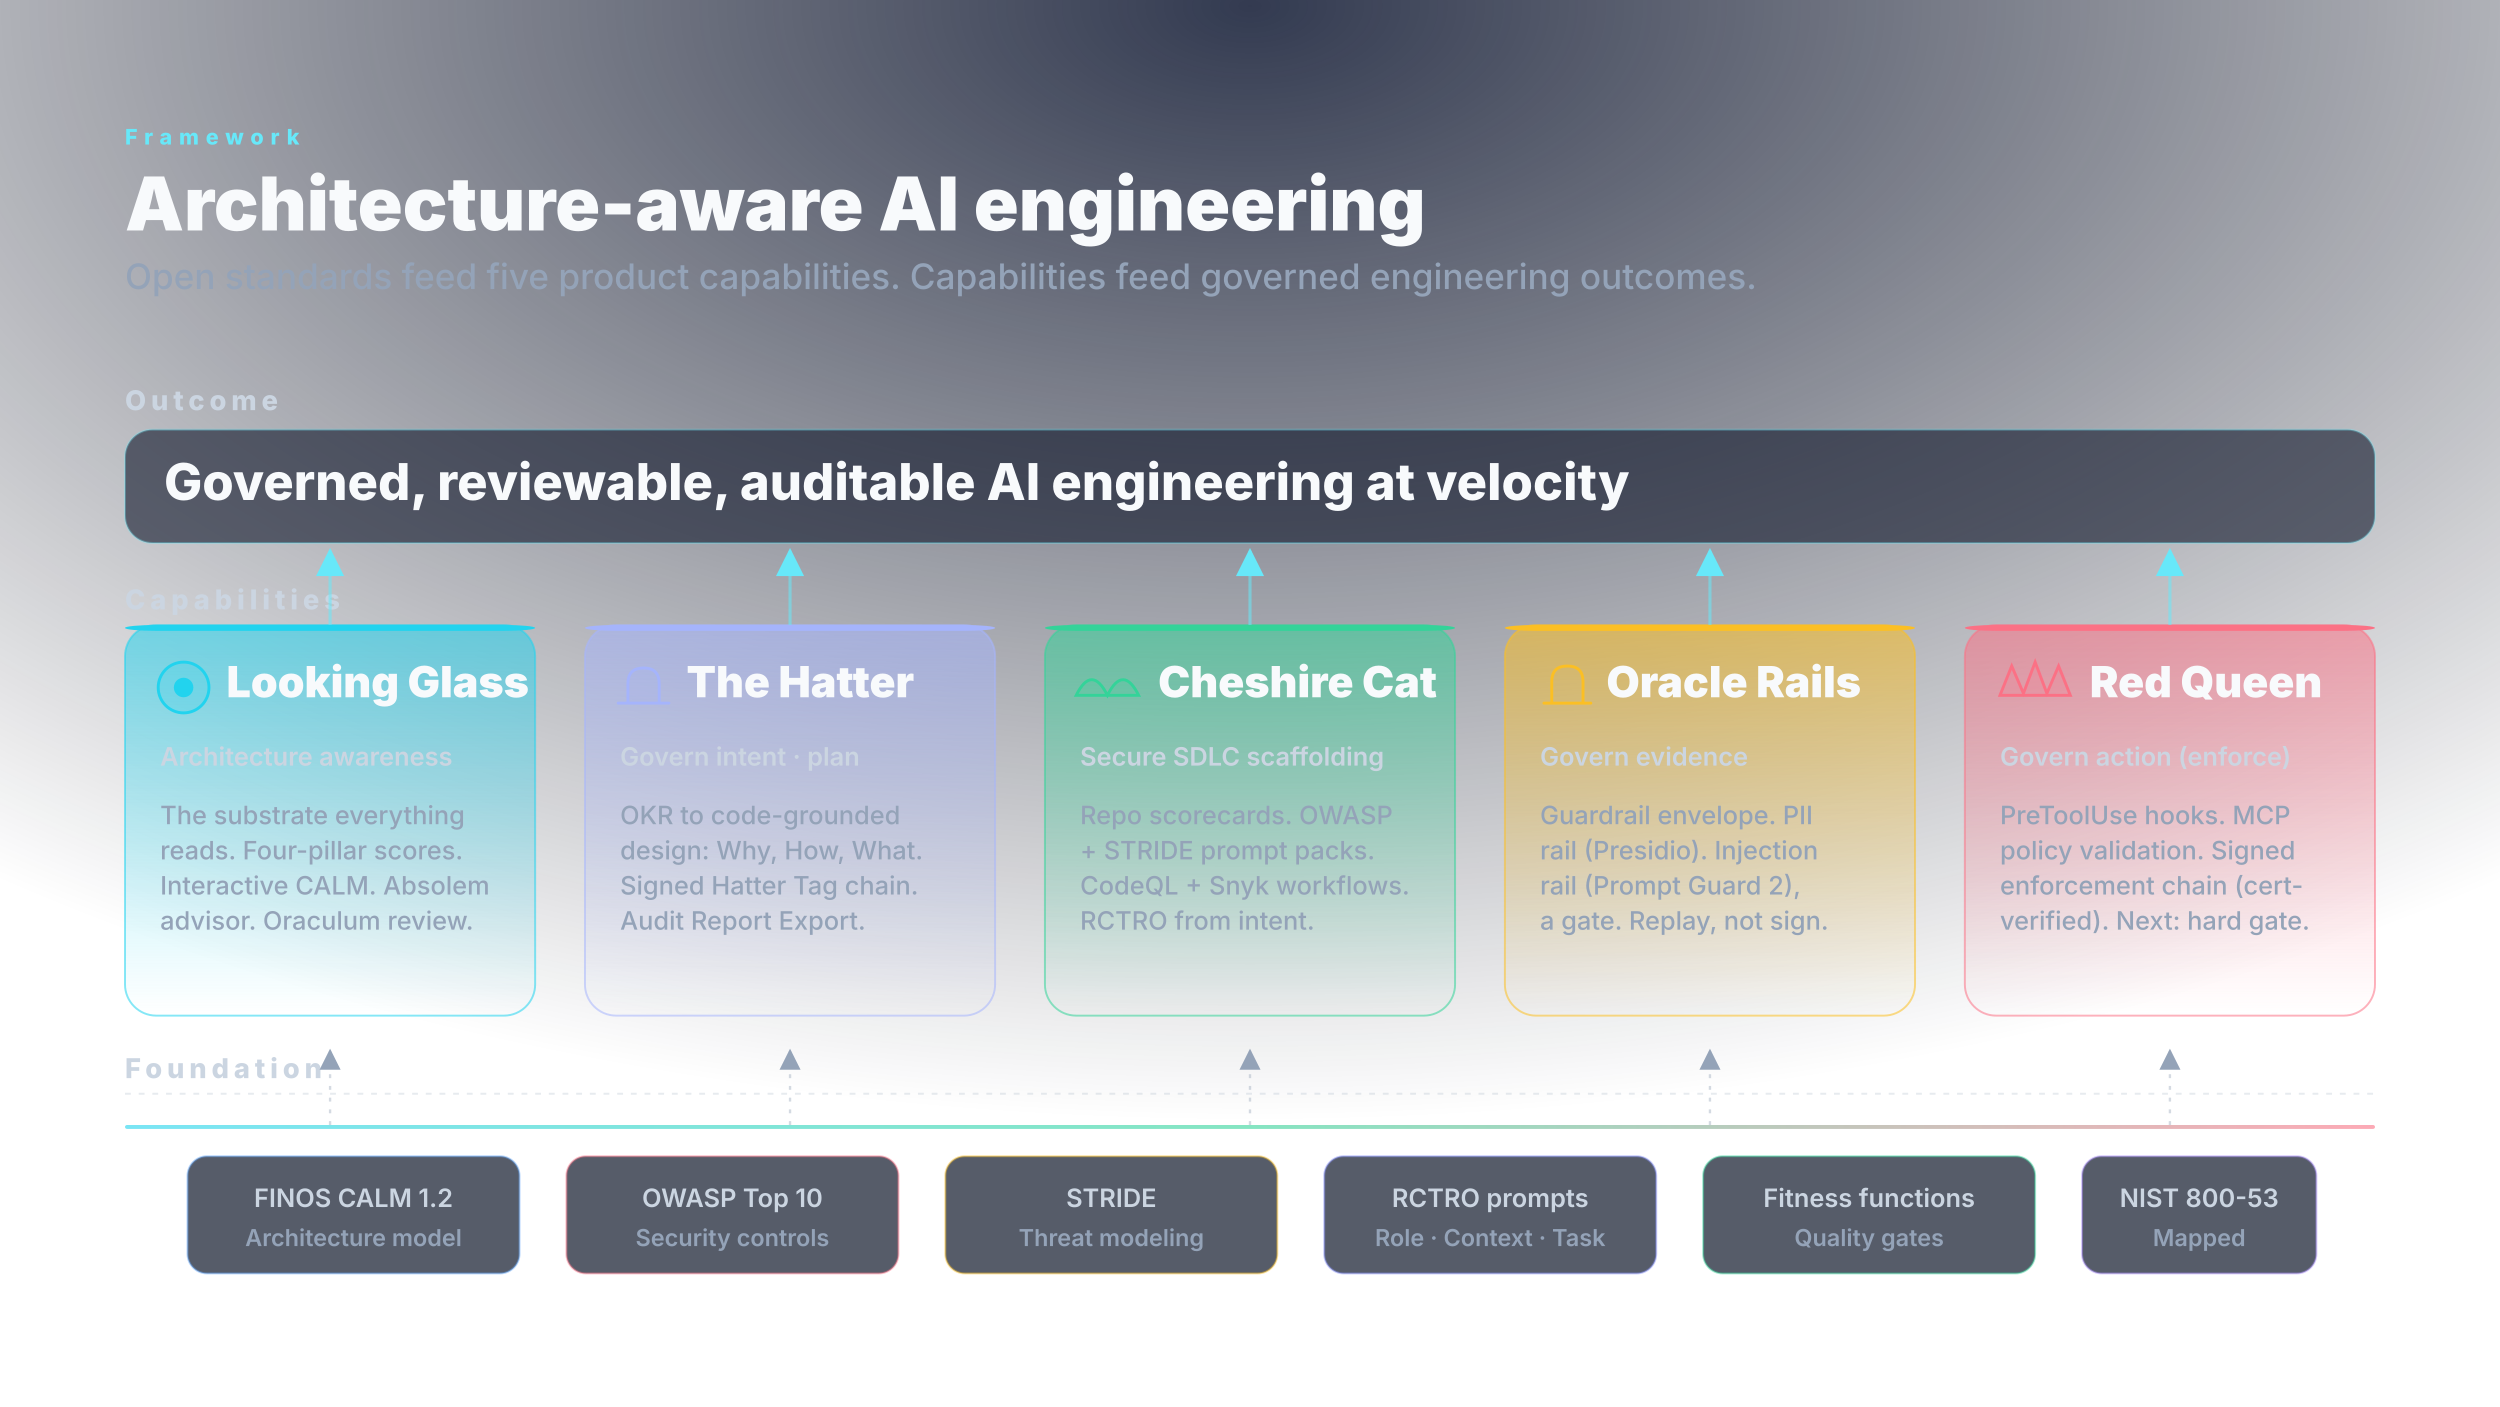
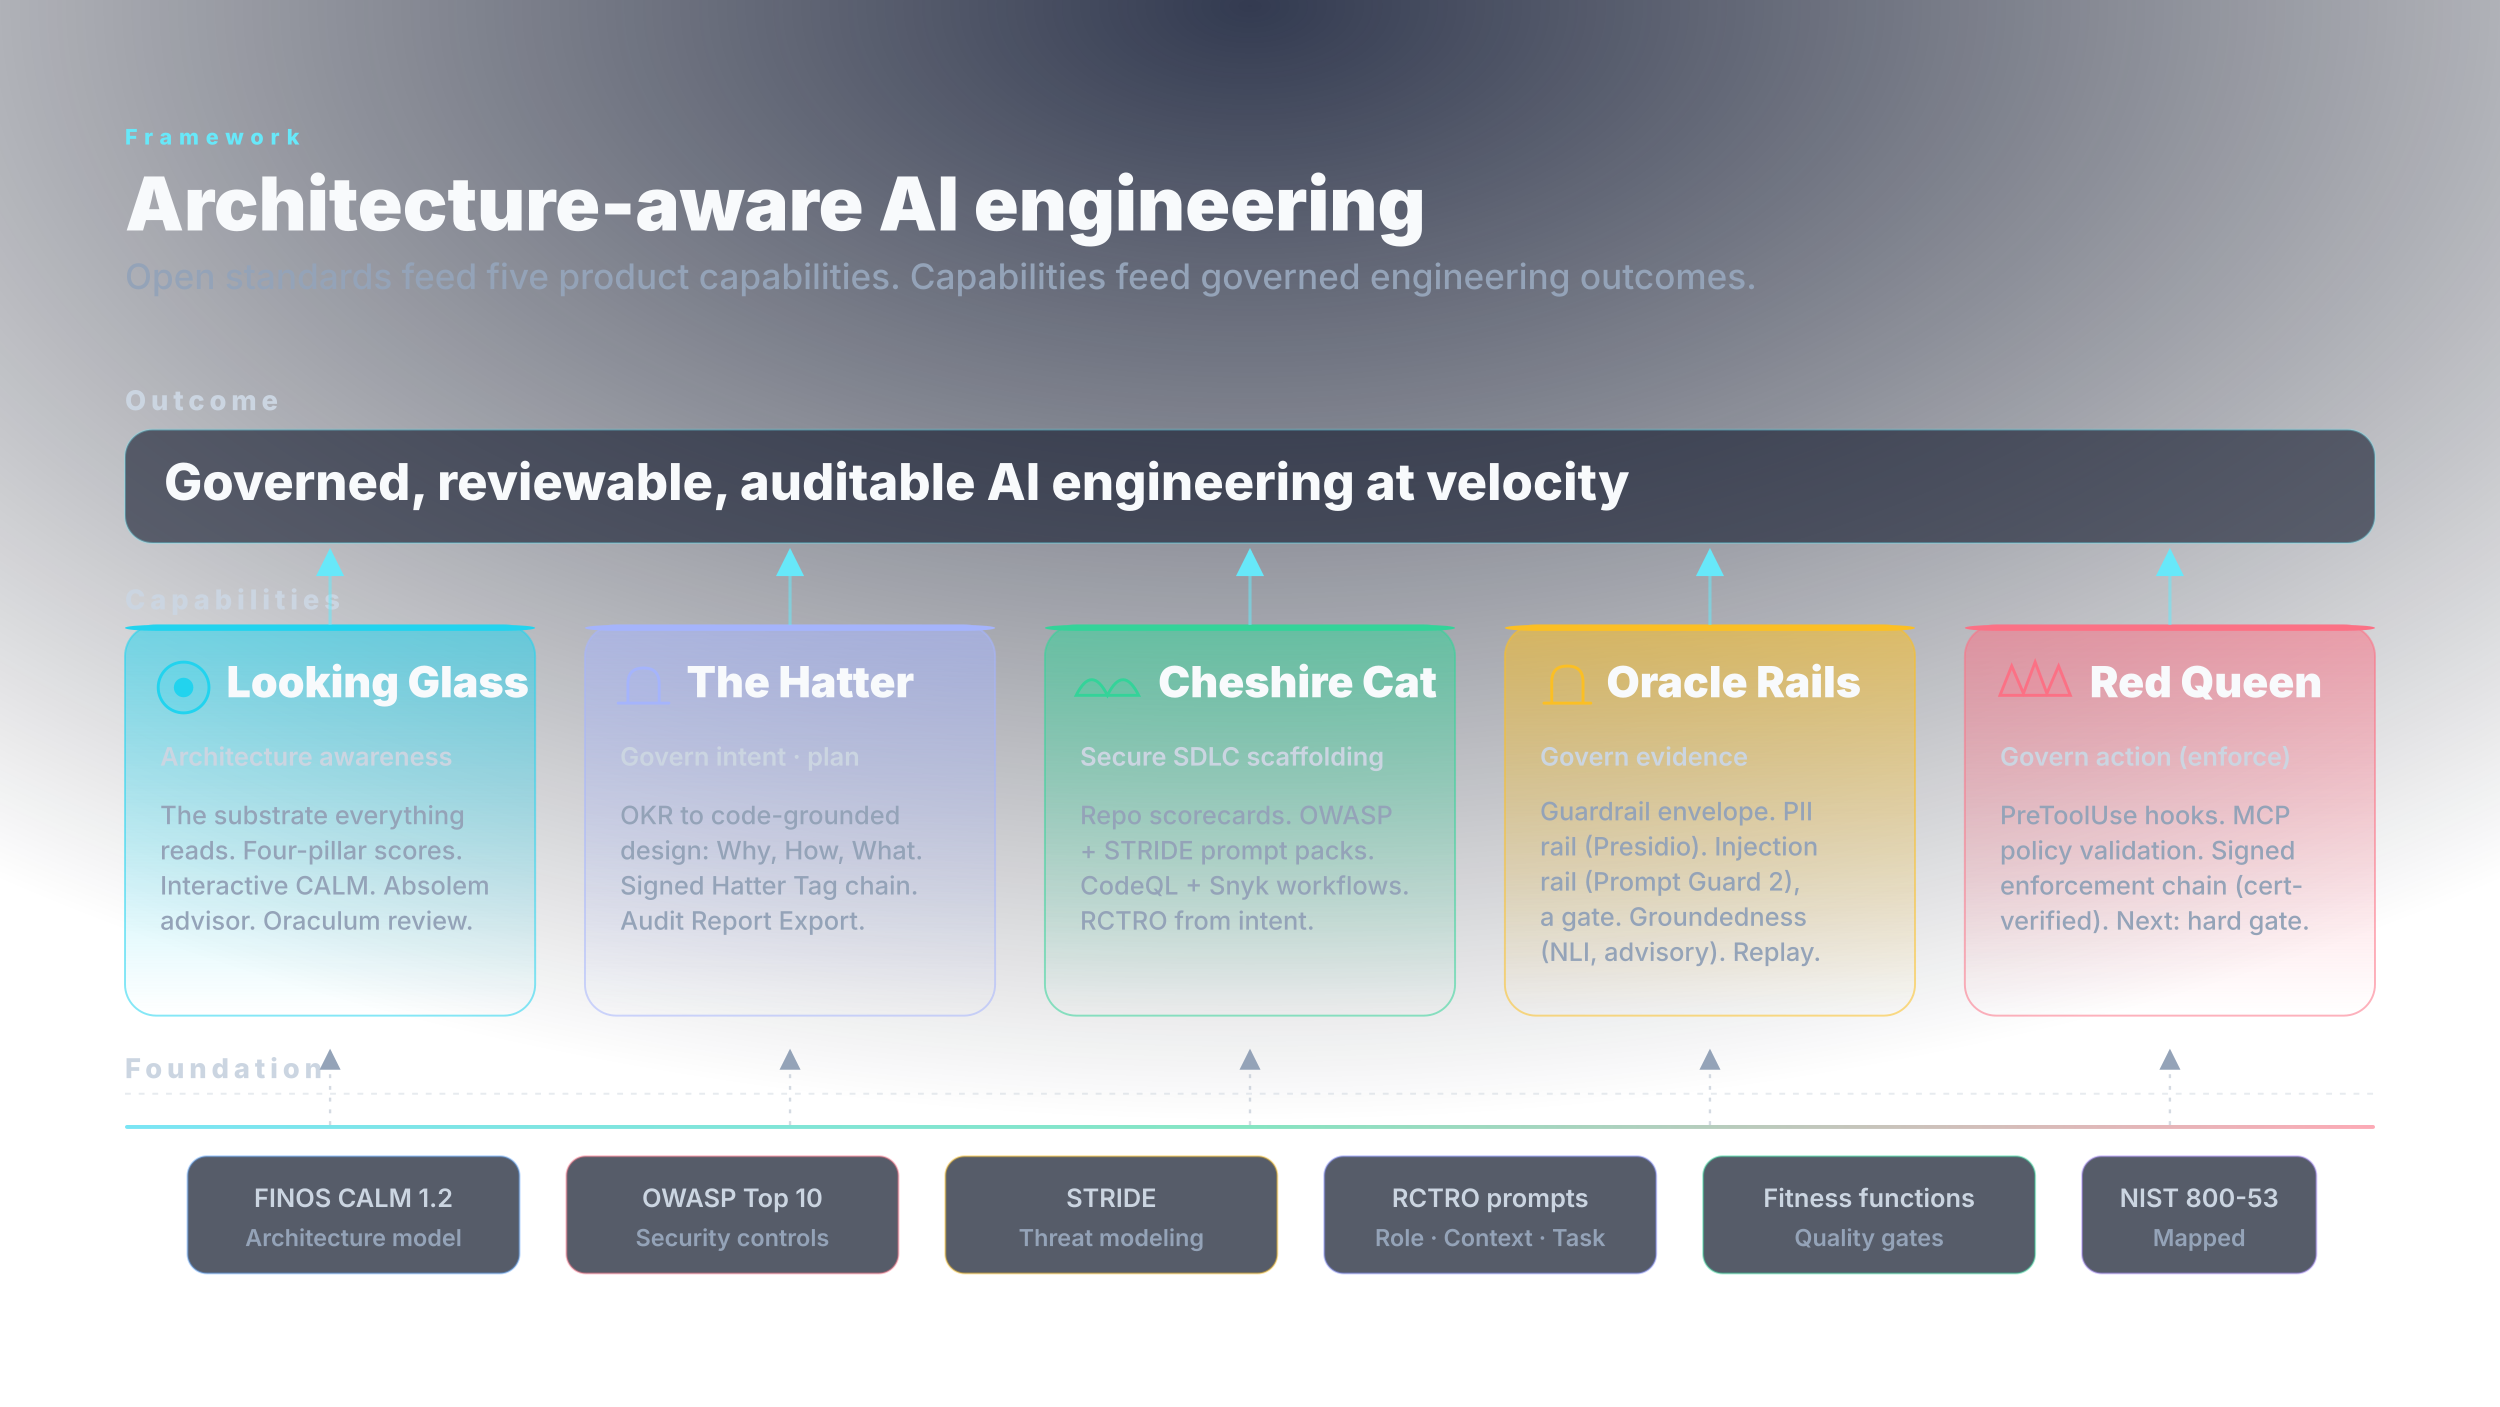
<svg xmlns="http://www.w3.org/2000/svg" viewBox="0 0 1280 720" role="img" aria-labelledby="t d">
  <defs>
    <radialGradient id="bg" cx="50%" cy="0%" r="80%">
      <stop offset="0" stop-color="#0f1832" stop-opacity=".85" />
      <stop offset="1" stop-color="#070a18" stop-opacity="0" />
    </radialGradient>
    <linearGradient id="pillarLG" x1="0" y1="1" x2="0" y2="0">
      <stop offset="0" stop-color="#22d3ee" stop-opacity=".0" />
      <stop offset=".4" stop-color="#22d3ee" stop-opacity=".22" />
      <stop offset="1" stop-color="#22d3ee" stop-opacity=".55" />
    </linearGradient>
    <linearGradient id="pillarHT" x1="0" y1="1" x2="0" y2="0">
      <stop offset="0" stop-color="#a5b4fc" stop-opacity=".0" />
      <stop offset=".4" stop-color="#a5b4fc" stop-opacity=".22" />
      <stop offset="1" stop-color="#a5b4fc" stop-opacity=".55" />
    </linearGradient>
    <linearGradient id="pillarCC" x1="0" y1="1" x2="0" y2="0">
      <stop offset="0" stop-color="#34d399" stop-opacity=".0" />
      <stop offset=".4" stop-color="#34d399" stop-opacity=".22" />
      <stop offset="1" stop-color="#34d399" stop-opacity=".55" />
    </linearGradient>
    <linearGradient id="pillarRQ" x1="0" y1="1" x2="0" y2="0">
      <stop offset="0" stop-color="#fb7185" stop-opacity=".0" />
      <stop offset=".4" stop-color="#fb7185" stop-opacity=".22" />
      <stop offset="1" stop-color="#fb7185" stop-opacity=".55" />
    </linearGradient>
    <linearGradient id="pillarOR" x1="0" y1="1" x2="0" y2="0">
      <stop offset="0" stop-color="#fbbf24" stop-opacity=".0" />
      <stop offset=".4" stop-color="#fbbf24" stop-opacity=".22" />
      <stop offset="1" stop-color="#fbbf24" stop-opacity=".55" />
    </linearGradient>
    <linearGradient id="capBand" x1="0" y1="0" x2="1" y2="0">
      <stop offset="0" stop-color="#22d3ee" />
      <stop offset=".5" stop-color="#34d399" />
      <stop offset="1" stop-color="#fb7185" />
    </linearGradient>
    <marker id="arrU" viewBox="0 0 10 10" refX="9" refY="5" markerWidth="9" markerHeight="9" orient="auto">
      <path d="M0 0 L10 5 L0 10 Z" fill="#67e8f9" />
    </marker>
    <marker id="arrUp" viewBox="0 0 10 10" refX="9" refY="5" markerWidth="9" markerHeight="9" orient="auto">
      <path d="M0 0 L10 5 L0 10 Z" fill="#94a3b8" />
    </marker>
    <style>
      .lvlEyebrow{font:800 11px -apple-system,system-ui,sans-serif;letter-spacing:3.5px;text-transform:uppercase;fill:#67e8f9}
      .lvlLabel{font:800 14px -apple-system,system-ui,sans-serif;letter-spacing:2.5px;text-transform:uppercase;fill:#cbd5e1}
      .chip{font:600 13px -apple-system,system-ui,sans-serif;fill:#cbd5e1}
      .chipMuted{font:600 12px -apple-system,system-ui,sans-serif;fill:#94a3b8}
      .pillarName{font:900 22px -apple-system,system-ui,sans-serif;fill:#f8fafc}
      .pillarSub{font:500 13px -apple-system,system-ui,sans-serif;fill:#94a3b8}
      .topLabel{font:800 26px -apple-system,system-ui,sans-serif;fill:#f8fafc}
      .heroTitle{font:900 38px -apple-system,system-ui,sans-serif;fill:#f8fafc}
      .heroSub{font:500 18px -apple-system,system-ui,sans-serif;fill:#94a3b8}
      .baseRule{stroke:rgba(148,163,184,0.22);stroke-width:1;stroke-dasharray:3 4}
    </style>
  </defs>
  <rect x="0" y="0" width="1280" height="720" fill="url(#bg)" />
  <text x="64" y="74" class="lvlEyebrow">Framework</text>
  <text x="64" y="118" class="heroTitle">Architecture-aware AI engineering</text>
  <text x="64" y="148" class="heroSub">Open standards feed five product capabilities. Capabilities feed governed engineering outcomes.</text>
  <text x="64" y="210" class="lvlLabel">Outcome</text>
  <rect x="64" y="220" width="1152" height="58" rx="14" fill="rgba(15,23,42,0.6)" stroke="rgba(103,232,249,0.32)" />
  <text x="84" y="256" class="topLabel">Governed, reviewable, auditable AI engineering at velocity</text>
  <text x="64" y="312" class="lvlLabel">Capabilities</text>
  <g transform="translate(64,320)">
    <rect x="0" y="0" width="210" height="200" rx="16" fill="url(#pillarLG)" stroke="rgba(34,211,238,0.55)" />
    <rect x="0" y="0" width="210" height="3" rx="16" fill="#22d3ee" />
    <circle cx="30" cy="32" r="13" fill="rgba(34,211,238,0.18)" stroke="#22d3ee" stroke-width="1.5" />
    <circle cx="30" cy="32" r="5" fill="#22d3ee" />
    <text x="52" y="37" class="pillarName">Looking Glass</text>
    <text x="18" y="72" class="chip" fill="#67e8f9">Architecture awareness</text>
    <text x="18" y="102" class="pillarSub">The substrate everything</text>
    <text x="18" y="120" class="pillarSub">reads. Four-pillar scores.</text>
    <text x="18" y="138" class="pillarSub">Interactive CALM. Absolem</text>
    <text x="18" y="156" class="pillarSub">advisor. Oraculum review.</text>
  </g>
  <g transform="translate(299.5,320)">
    <rect x="0" y="0" width="210" height="200" rx="16" fill="url(#pillarHT)" stroke="rgba(165,180,252,0.55)" />
    <rect x="0" y="0" width="210" height="3" rx="16" fill="#a5b4fc" />
    <path d="M22 40 L22 30 Q22 22 30 22 Q38 22 38 30 L38 40 M17 40 L43 40" fill="rgba(165,180,252,0.18)" stroke="#a5b4fc" stroke-width="1.5" stroke-linecap="round" />
    <text x="52" y="37" class="pillarName">The Hatter</text>
    <text x="18" y="72" class="chip" fill="#c4b5fd">Govern intent · plan</text>
    <text x="18" y="102" class="pillarSub">OKR to code-grounded</text>
    <text x="18" y="120" class="pillarSub">design: Why, How, What.</text>
    <text x="18" y="138" class="pillarSub">Signed Hatter Tag chain.</text>
    <text x="18" y="156" class="pillarSub">Audit Report Export.</text>
  </g>
  <g transform="translate(535,320)">
    <rect x="0" y="0" width="210" height="200" rx="16" fill="url(#pillarCC)" stroke="rgba(52,211,153,0.55)" />
    <rect x="0" y="0" width="210" height="3" rx="16" fill="#34d399" />
    <path d="M16 36 Q24 20 32 36 Q40 20 48 36 Z" fill="rgba(52,211,153,0.18)" stroke="#34d399" stroke-width="1.5" />
    <text x="58" y="37" class="pillarName">Cheshire Cat</text>
    <text x="18" y="72" class="chip" fill="#6ee7b7">Secure SDLC scaffolding</text>
    <text x="18" y="102" class="pillarSub">Repo scorecards. OWASP</text>
    <text x="18" y="120" class="pillarSub">+ STRIDE prompt packs.</text>
    <text x="18" y="138" class="pillarSub">CodeQL + Snyk workflows.</text>
    <text x="18" y="156" class="pillarSub">RCTRO from intent.</text>
  </g>
  <g transform="translate(770.5,320)">
    <rect x="0" y="0" width="210" height="200" rx="16" fill="url(#pillarOR)" stroke="rgba(251,191,36,0.55)" />
    <rect x="0" y="0" width="210" height="3" rx="16" fill="#fbbf24" />
    <path d="M24 40 L24 29 Q24 21 32 21 Q40 21 40 29 L40 40 M20 40 L44 40" fill="none" stroke="#fbbf24" stroke-width="1.5" stroke-linecap="round" />
    <text x="52" y="37" class="pillarName">Oracle Rails</text>
    <text x="18" y="72" class="chip" fill="#fcd34d">Govern evidence</text>
-     <text x="18" y="102" class="pillarSub">Guardrail envelope. PII</text>
-     <text x="18" y="120" class="pillarSub">rail (Presidio). Injection</text>
-     <text x="18" y="138" class="pillarSub">rail (Prompt Guard 2),</text>
-     <text x="18" y="156" class="pillarSub">a gate. Replay, not sign.</text>
+     <text x="18" y="100" class="pillarSub">Guardrail envelope. PII</text>
+     <text x="18" y="118" class="pillarSub">rail (Presidio). Injection</text>
+     <text x="18" y="136" class="pillarSub">rail (Prompt Guard 2),</text>
+     <text x="18" y="154" class="pillarSub">a gate. Groundedness</text>
+     <text x="18" y="172" class="pillarSub">(NLI, advisory). Replay.</text>
  </g>
  <g transform="translate(1006,320)">
    <rect x="0" y="0" width="210" height="200" rx="16" fill="url(#pillarRQ)" stroke="rgba(251,113,133,0.55)" />
    <rect x="0" y="0" width="210" height="3" rx="16" fill="#fb7185" />
    <path d="M18 36 L24 21 L30 35 L36 19 L42 35 L48 21 L54 36 Z" fill="rgba(251,113,133,0.18)" stroke="#fb7185" stroke-width="1.5" />
    <text x="64" y="37" class="pillarName">Red Queen</text>
    <text x="18" y="72" class="chip" fill="#fda4af">Govern action (enforce)</text>
    <text x="18" y="102" class="pillarSub">PreToolUse hooks. MCP</text>
    <text x="18" y="120" class="pillarSub">policy validation. Signed</text>
    <text x="18" y="138" class="pillarSub">enforcement chain (cert-</text>
    <text x="18" y="156" class="pillarSub">verified). Next: hard gate.</text>
  </g>
  <g fill="none" stroke="rgba(103,232,249,0.55)" stroke-width="1.6">
    <path d="M169 320 L169 282" marker-end="url(#arrU)" />
    <path d="M404.5 320 L404.5 282" marker-end="url(#arrU)" />
    <path d="M640 320 L640 282" marker-end="url(#arrU)" />
    <path d="M875.5 320 L875.5 282" marker-end="url(#arrU)" />
    <path d="M1111 320 L1111 282" marker-end="url(#arrU)" />
  </g>
  <text x="64" y="552" class="lvlLabel">Foundation</text>
  <line x1="64" y1="560" x2="1216" y2="560" class="baseRule" />
  <rect x="64" y="576" width="1152" height="2" rx="1" fill="url(#capBand)" opacity=".6" />
  <g transform="translate(0,592)">
    <g transform="translate(96,0)">
      <rect width="170" height="60" rx="10" fill="rgba(15,23,42,0.7)" stroke="rgba(96,165,250,0.45)" />
      <text x="85" y="26" text-anchor="middle" class="chip" fill="#93c5fd">FINOS CALM 1.2</text>
      <text x="85" y="46" text-anchor="middle" class="chipMuted">Architecture model</text>
    </g>
    <g transform="translate(290,0)">
      <rect width="170" height="60" rx="10" fill="rgba(15,23,42,0.7)" stroke="rgba(251,113,133,0.45)" />
      <text x="85" y="26" text-anchor="middle" class="chip" fill="#fda4af">OWASP Top 10</text>
      <text x="85" y="46" text-anchor="middle" class="chipMuted">Security controls</text>
    </g>
    <g transform="translate(484,0)">
      <rect width="170" height="60" rx="10" fill="rgba(15,23,42,0.7)" stroke="rgba(251,191,36,0.45)" />
      <text x="85" y="26" text-anchor="middle" class="chip" fill="#fcd34d">STRIDE</text>
      <text x="85" y="46" text-anchor="middle" class="chipMuted">Threat modeling</text>
    </g>
    <g transform="translate(678,0)">
      <rect width="170" height="60" rx="10" fill="rgba(15,23,42,0.7)" stroke="rgba(129,140,248,0.45)" />
      <text x="85" y="26" text-anchor="middle" class="chip" fill="#a5b4fc">RCTRO prompts</text>
      <text x="85" y="46" text-anchor="middle" class="chipMuted">Role · Context · Task</text>
    </g>
    <g transform="translate(872,0)">
      <rect width="170" height="60" rx="10" fill="rgba(15,23,42,0.7)" stroke="rgba(52,211,153,0.45)" />
      <text x="85" y="26" text-anchor="middle" class="chip" fill="#6ee7b7">Fitness functions</text>
      <text x="85" y="46" text-anchor="middle" class="chipMuted">Quality gates</text>
    </g>
    <g transform="translate(1066,0)">
      <rect width="120" height="60" rx="10" fill="rgba(15,23,42,0.7)" stroke="rgba(167,139,250,0.45)" />
      <text x="60" y="26" text-anchor="middle" class="chip" fill="#c4b5fd">NIST 800-53</text>
      <text x="60" y="46" text-anchor="middle" class="chipMuted">Mapped</text>
    </g>
  </g>
  <g fill="none" stroke="rgba(148,163,184,0.4)" stroke-width="1.2" stroke-dasharray="2 4">
    <path d="M169 576 L169 538" marker-end="url(#arrUp)" />
    <path d="M404.5 576 L404.5 538" marker-end="url(#arrUp)" />
    <path d="M640 576 L640 538" marker-end="url(#arrUp)" />
    <path d="M875.5 576 L875.5 538" marker-end="url(#arrUp)" />
    <path d="M1111 576 L1111 538" marker-end="url(#arrUp)" />
  </g>
</svg>
